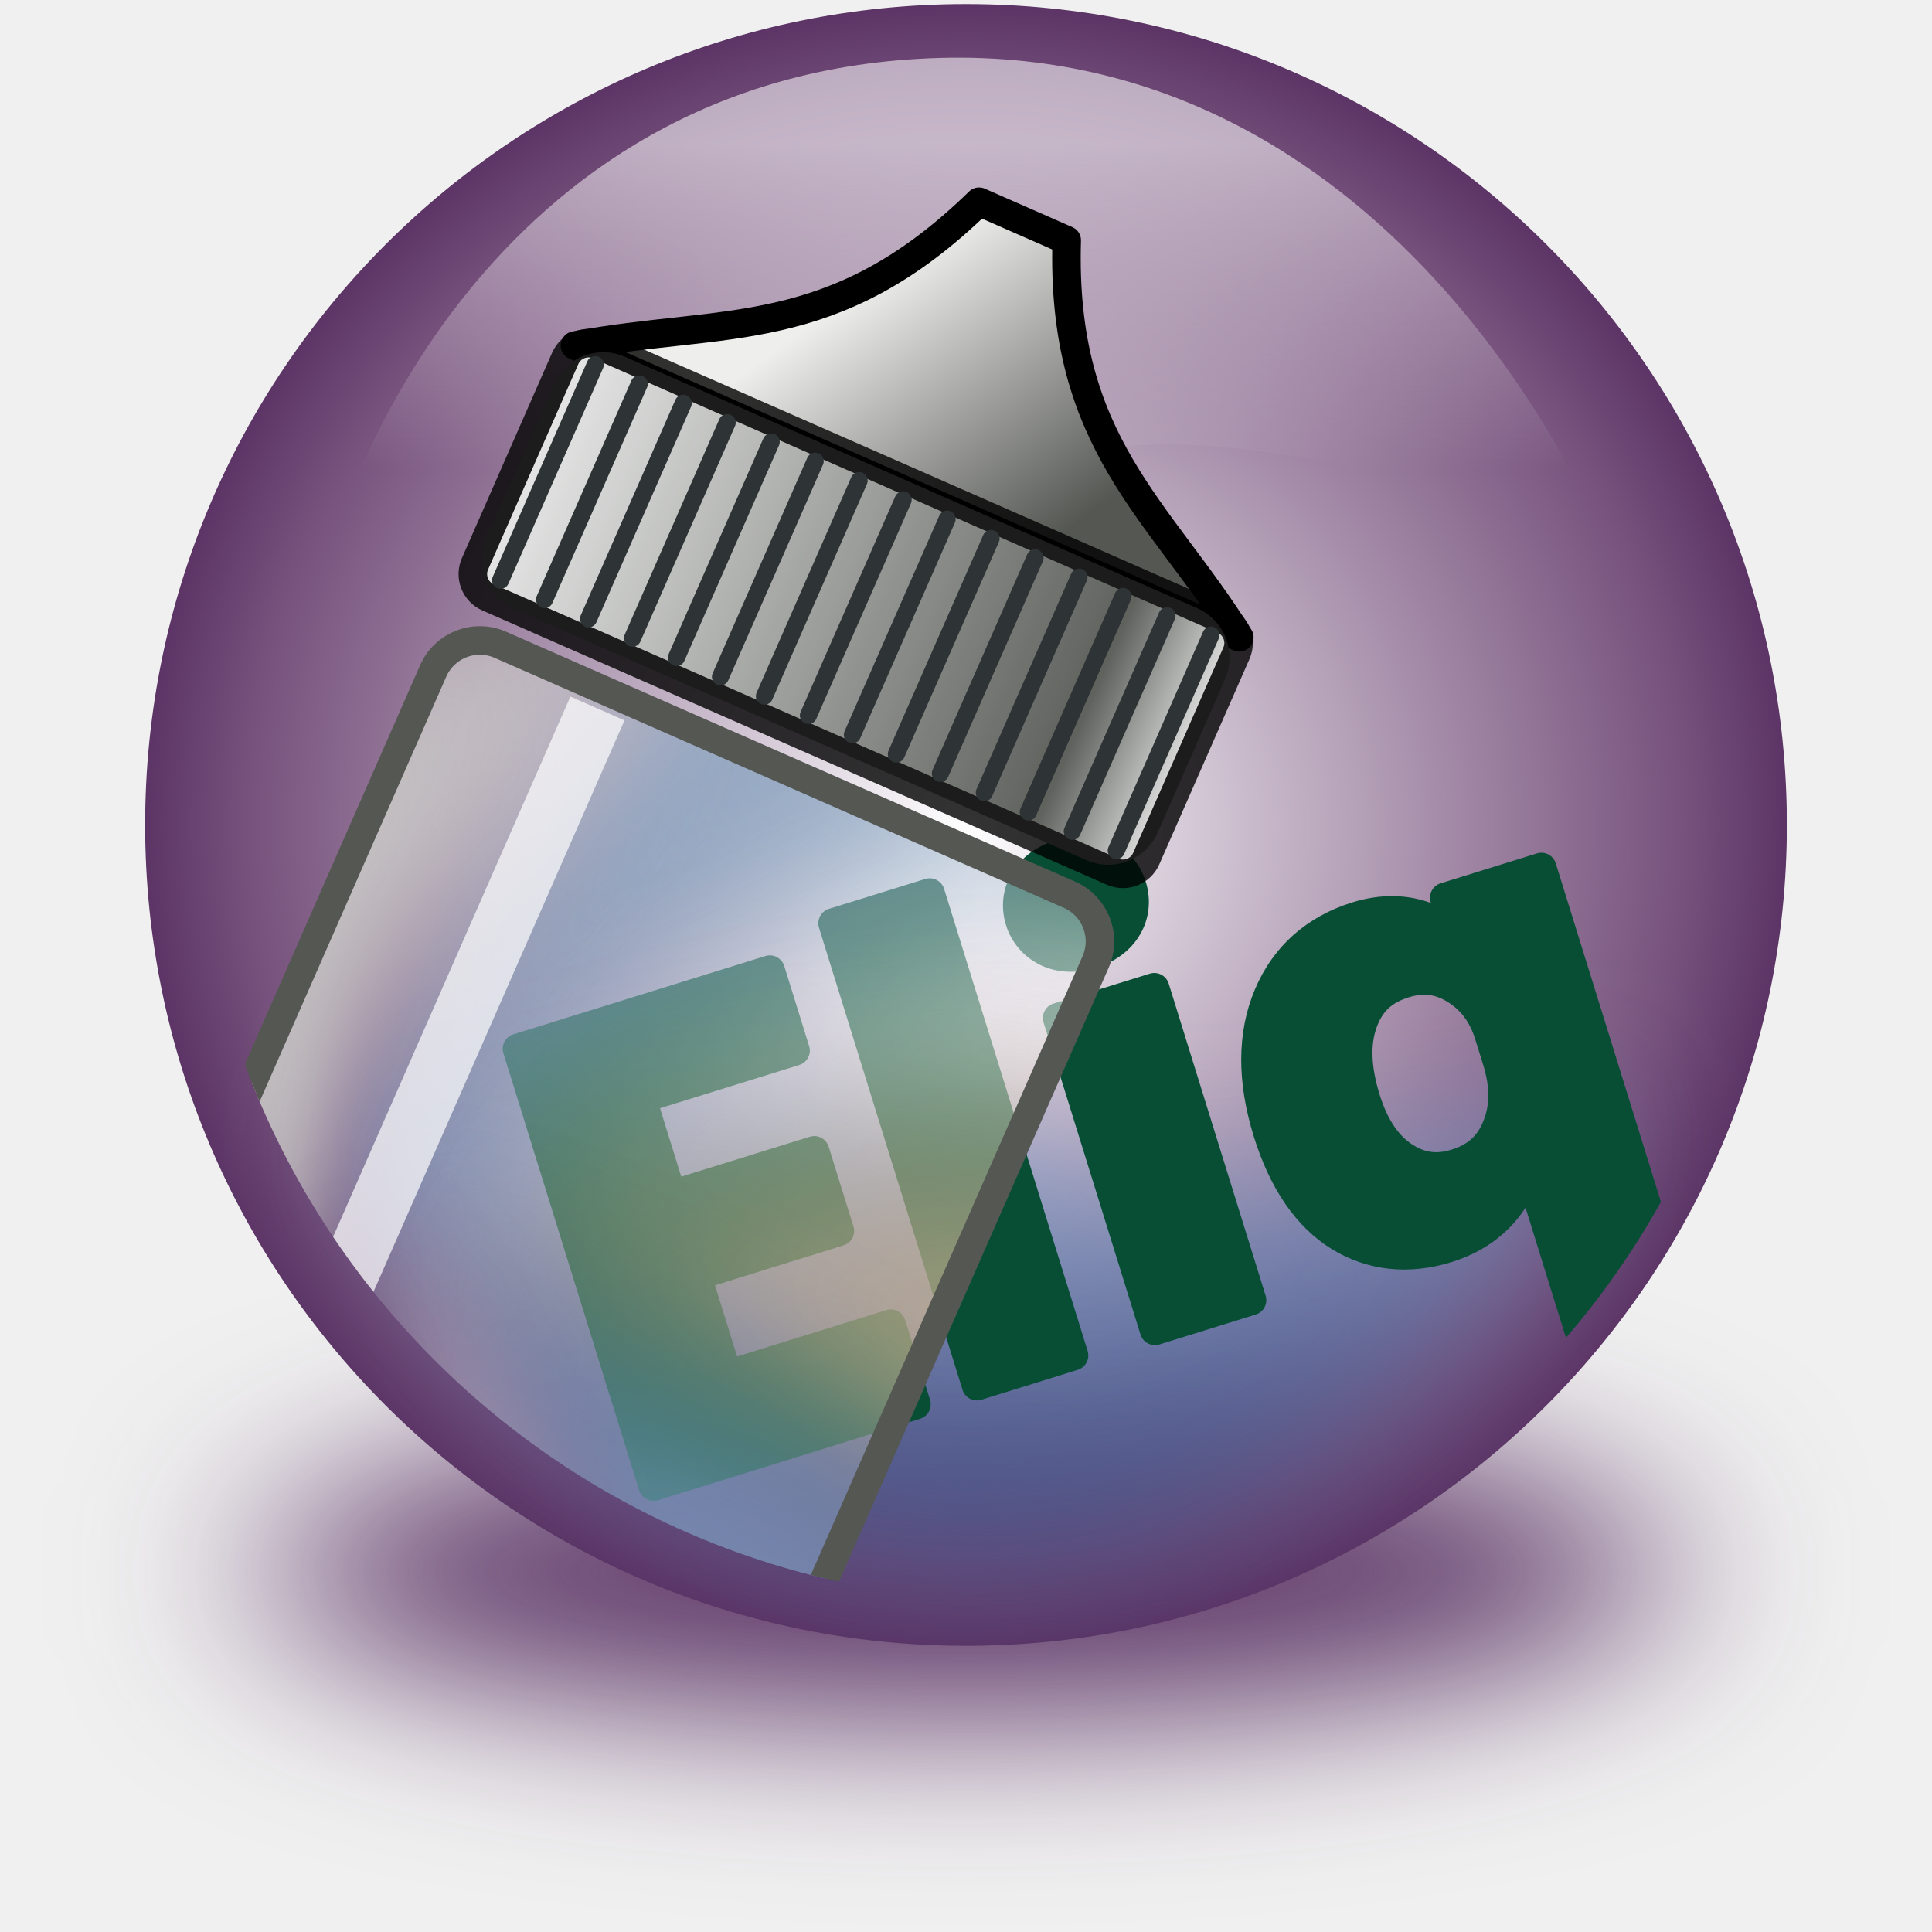
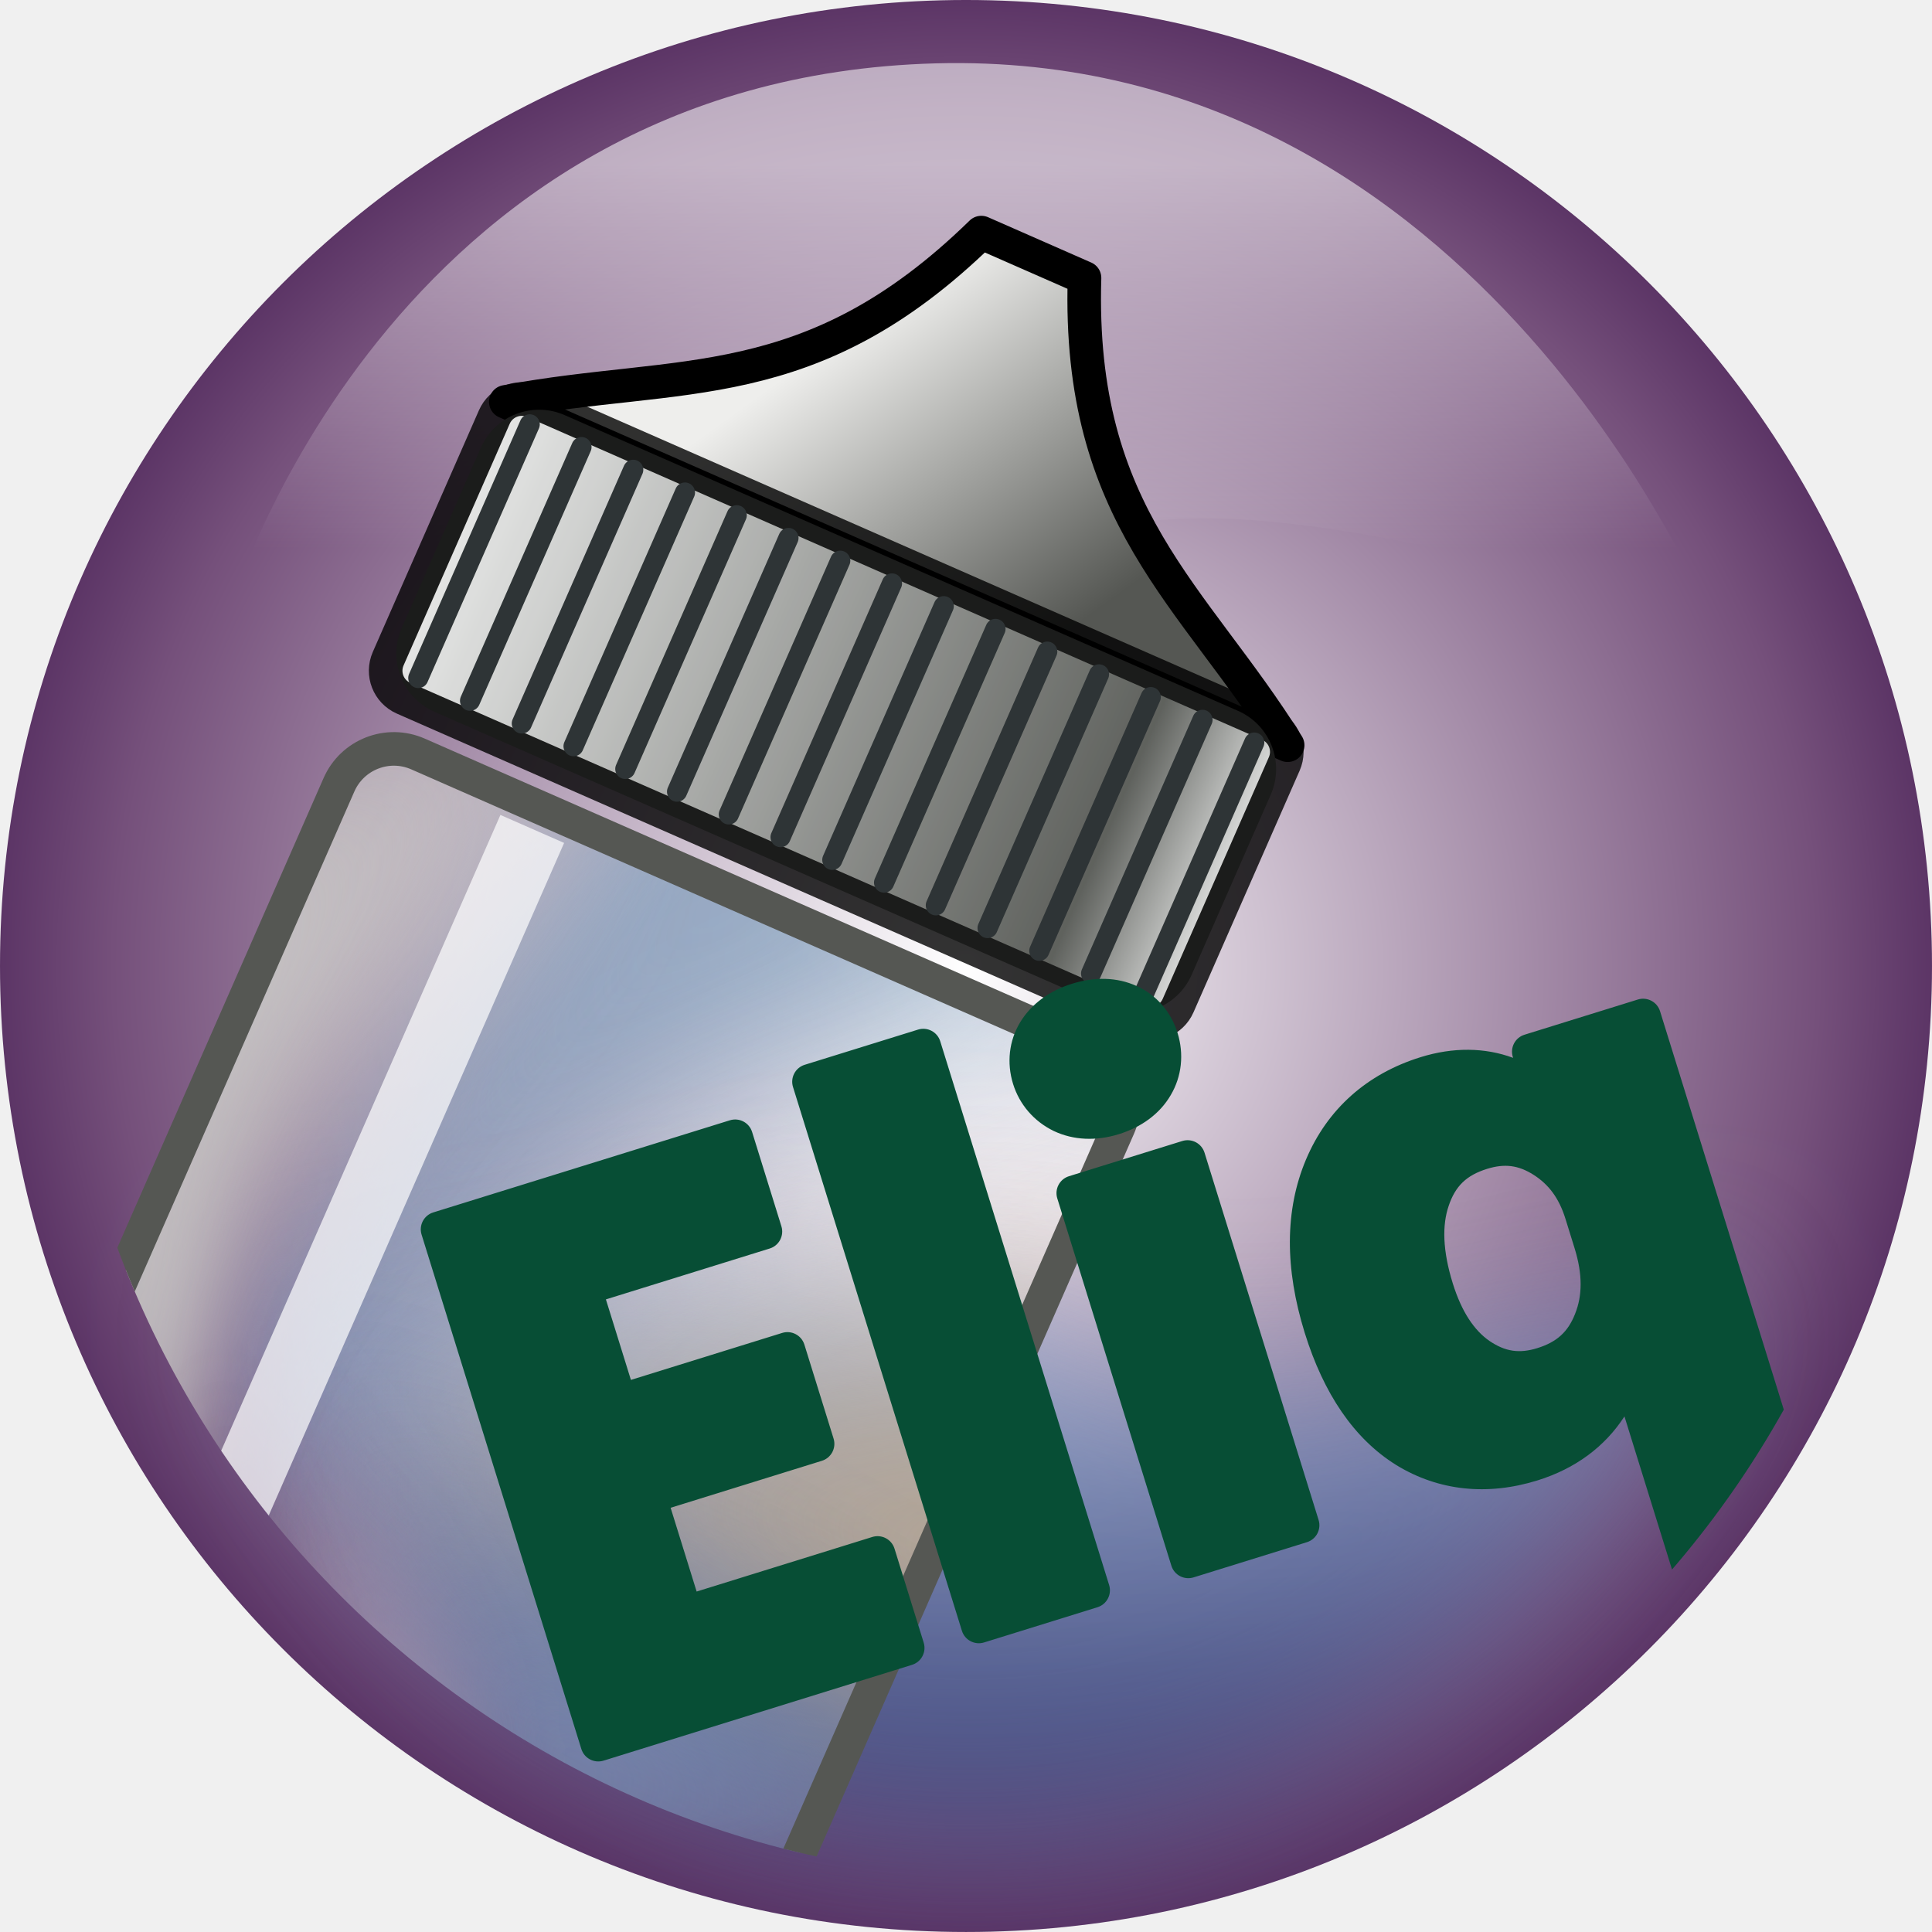
- <svg xmlns="http://www.w3.org/2000/svg" xmlns:xlink="http://www.w3.org/1999/xlink" width="137mm" height="137mm" viewBox="0 0 137 137" version="1.1" id="svg8">
+ <svg xmlns="http://www.w3.org/2000/svg" xmlns:xlink="http://www.w3.org/1999/xlink" width="440" height="440" viewBox="0 0 116.417 116.417" version="1.1" id="svg8">
  <defs id="defs2">
    <linearGradient id="linearGradient2353">
      <stop id="stop2349" offset="0" style="stop-color:#204a87;stop-opacity:1" />
      <stop id="stop2351" offset="1" style="stop-color:#729fcf;stop-opacity:1" />
    </linearGradient>
    <linearGradient id="linearGradient2249">
      <stop style="stop-color:#ffffff;stop-opacity:1" offset="0" id="stop2245" />
      <stop style="stop-color:#ffffff;stop-opacity:0" offset="1" id="stop2247" />
    </linearGradient>
    <linearGradient id="linearGradient1987">
      <stop id="stop1981" offset="0" style="stop-color:#ffffff;stop-opacity:1" />
      <stop style="stop-color:#555753;stop-opacity:1" offset="0.159" id="stop1983" />
      <stop id="stop1985" offset="1" style="stop-color:#ffffff;stop-opacity:1" />
    </linearGradient>
    <linearGradient id="linearGradient1943">
      <stop style="stop-color:#ffffff;stop-opacity:1" offset="0" id="stop1939" />
      <stop id="stop1947" offset="0.883" style="stop-color:#75507b;stop-opacity:1" />
      <stop style="stop-color:#5c3566;stop-opacity:1" offset="1" id="stop1941" />
    </linearGradient>
    <linearGradient id="linearGradient851">
      <stop style="stop-color:#eeeeec;stop-opacity:1;" offset="0" id="stop847" />
      <stop style="stop-color:#555753;stop-opacity:1" offset="1" id="stop849" />
    </linearGradient>
    <linearGradient id="linearGradient16">
      <stop style="stop-color:#eeeeec;stop-opacity:1" offset="0" id="stop12" />
      <stop id="stop24" offset="0.127" style="stop-color:#e3e3df;stop-opacity:1" />
      <stop style="stop-color:#ffffff;stop-opacity:1" offset="1" id="stop14" />
    </linearGradient>
    <linearGradient xlink:href="#linearGradient1987" id="linearGradient836" gradientUnits="userSpaceOnUse" x1="79.915" y1="144.79" x2="113.722" y2="144.79" gradientTransform="matrix(1.549849,0,0,0.268541,-276.3036,35.56325)" />
    <linearGradient xlink:href="#linearGradient851" id="linearGradient853" x1="92.569" y1="84.521" x2="104.579" y2="92.276" gradientUnits="userSpaceOnUse" gradientTransform="matrix(1.400483,0.6150918,-0.6727401,1.53174,16.87769,-92.75009)" />
    <filter style="color-interpolation-filters:sRGB" id="filter1849" x="-0.232" width="1.465" y="-0.221" height="1.442">
      <feGaussianBlur stdDeviation="3.434" id="feGaussianBlur1851" />
    </filter>
    <filter style="color-interpolation-filters:sRGB" id="filter1853" x="-0.358" width="1.715" y="-0.235" height="1.469">
      <feGaussianBlur stdDeviation="3.434" id="feGaussianBlur1855" />
    </filter>
    <filter style="color-interpolation-filters:sRGB" id="filter1857" x="-0.414" width="1.828" y="-0.245" height="1.489">
      <feGaussianBlur stdDeviation="3.434" id="feGaussianBlur1859" />
    </filter>
    <filter style="color-interpolation-filters:sRGB" id="filter1861" x="-0.371" width="1.741" y="-0.227" height="1.455">
      <feGaussianBlur stdDeviation="3.434" id="feGaussianBlur1863" />
    </filter>
    <filter style="color-interpolation-filters:sRGB" id="filter1865" x="-0.226" width="1.452" y="-0.23" height="1.459">
      <feGaussianBlur stdDeviation="3.434" id="feGaussianBlur1867" />
    </filter>
    <filter style="color-interpolation-filters:sRGB" id="filter1869" x="-0.189" width="1.377" y="-0.325" height="1.651">
      <feGaussianBlur stdDeviation="3.434" id="feGaussianBlur1871" />
    </filter>
    <filter style="color-interpolation-filters:sRGB" id="filter1873" x="-0.168" width="1.336" y="-0.451" height="1.902">
      <feGaussianBlur stdDeviation="3.434" id="feGaussianBlur1875" />
    </filter>
    <filter style="color-interpolation-filters:sRGB" id="filter1877" x="-0.223" width="1.447" y="-0.337" height="1.674">
      <feGaussianBlur stdDeviation="3.434" id="feGaussianBlur1879" />
    </filter>
    <filter style="color-interpolation-filters:sRGB" id="filter1881" x="-0.25" width="1.5" y="-0.235" height="1.471">
      <feGaussianBlur stdDeviation="3.434" id="feGaussianBlur1883" />
    </filter>
    <clipPath clipPathUnits="userSpaceOnUse" id="clipPath1919">
      <rect style="opacity:0.562;fill:url(#linearGradient1923);fill-opacity:1;stroke:#555753;stroke-width:0.511;stroke-linecap:round;stroke-linejoin:round;stroke-miterlimit:4;stroke-dasharray:none;stroke-dashoffset:0;stroke-opacity:1" id="rect1921" width="35.955" height="63.14" x="144.585" y="110.849" ry="2.052" />
    </clipPath>
    <linearGradient xlink:href="#linearGradient16" id="linearGradient1923" gradientUnits="userSpaceOnUse" gradientTransform="matrix(1.071932,0,0,0.8685291,58.78026,16.66499)" x1="79.915" y1="144.79" x2="113.722" y2="144.79" />
    <radialGradient xlink:href="#linearGradient1943" id="radialGradient1945" cx="96.951" cy="131.068" fx="96.951" fy="131.068" r="58.208" gradientUnits="userSpaceOnUse" />
-     <linearGradient xlink:href="#linearGradient2249" id="linearGradient2251" x1="95.73" y1="82.811" x2="95.73" y2="105.868" gradientUnits="userSpaceOnUse" gradientTransform="translate(1.542633,-0.288618)" />
+     <linearGradient xlink:href="#linearGradient2249" id="linearGradient2251" x1="95.73" y1="82.811" x2="95.73" y2="105.868" gradientUnits="userSpaceOnUse" gradientTransform="translate(1.542634,-0.2886226)" />
    <linearGradient xlink:href="#linearGradient2353" id="linearGradient2303" gradientUnits="userSpaceOnUse" x1="95.73" y1="82.811" x2="95.73" y2="105.868" />
    <filter style="color-interpolation-filters:sRGB" id="filter2345" x="-0.124" width="1.248" y="-0.312" height="1.623">
      <feGaussianBlur stdDeviation="4.62" id="feGaussianBlur2347" />
-     </filter>
-     <filter style="color-interpolation-filters:sRGB" id="filter2414" x="-0.168" width="1.336" y="-0.739" height="2.477">
-       <feGaussianBlur stdDeviation="8.144" id="feGaussianBlur2416" />
    </filter>
    <clipPath clipPathUnits="userSpaceOnUse" id="clipPath2452">
      <circle r="58.208" cy="131.068" cx="96.951" id="circle2454" style="opacity:1;fill:#cc0000;fill-opacity:1;stroke:none;stroke-width:0.529;stroke-linecap:round;stroke-linejoin:round;stroke-miterlimit:4;stroke-dasharray:none;stroke-dashoffset:0;stroke-opacity:1" />
    </clipPath>
    <clipPath clipPathUnits="userSpaceOnUse" id="clipPath2456">
      <circle r="58.208" cy="131.068" cx="96.951" id="circle2458" style="opacity:1;fill:#cc0000;fill-opacity:1;stroke:none;stroke-width:0.529;stroke-linecap:round;stroke-linejoin:round;stroke-miterlimit:4;stroke-dasharray:none;stroke-dashoffset:0;stroke-opacity:1" />
    </clipPath>
    <clipPath clipPathUnits="userSpaceOnUse" id="clipPath2462">
      <circle clip-path="url(#clipPath2456)" r="58.208" cy="131.068" cx="96.951" id="circle2464" style="opacity:1;fill:#cc0000;fill-opacity:1;stroke:none;stroke-width:0.529;stroke-linecap:round;stroke-linejoin:round;stroke-miterlimit:4;stroke-dasharray:none;stroke-dashoffset:0;stroke-opacity:1" transform="matrix(3.609435,1.121074,-1.121074,3.609435,1.990669,-411.954)" />
    </clipPath>
    <clipPath clipPathUnits="userSpaceOnUse" id="clipPath909">
      <circle transform="matrix(1,0,0,-1,-1.069078,260.5489)" clip-path="url(#clipPath2456)" r="58.208" cy="131.068" cx="96.951" id="circle911" style="opacity:1;fill:#cc0000;fill-opacity:1;stroke:none;stroke-width:0.529;stroke-linecap:round;stroke-linejoin:round;stroke-miterlimit:4;stroke-dasharray:none;stroke-dashoffset:0;stroke-opacity:1" />
    </clipPath>
  </defs>
-   <g id="layer2" style="display:inline">
-     <ellipse cy="176.048" cx="96.951" id="circle2384" style="opacity:1;fill:#5c3566;fill-opacity:1;stroke:none;stroke-width:0.252;stroke-linecap:round;stroke-linejoin:round;stroke-miterlimit:4;stroke-dasharray:none;stroke-dashoffset:0;stroke-opacity:1;filter:url(#filter2414)" rx="58.208" ry="13.229" transform="matrix(0.8611478,0,0,0.7712206,-14.98904,-24.3365)" />
-   </g>
-   <g id="layer1" transform="translate(-29.99352,-72.28289)">
-     <circle style="opacity:1;fill:url(#radialGradient1945);fill-opacity:1;stroke:none;stroke-width:0.529;stroke-linecap:round;stroke-linejoin:round;stroke-miterlimit:4;stroke-dasharray:none;stroke-dashoffset:0;stroke-opacity:1" id="path1929" cx="96.951" cy="131.068" r="58.208" clip-path="url(#clipPath2456)" transform="translate(1.542633,-0.288618)" />
-     <path id="path2253" d="m 52.641,109.476 c 64.878,11.434 28.462,-17.377 89.268,0.802 0,0 -13.776,-34.485 -46.772,-33.601 -32.996,0.884 -42.496,32.799 -42.496,32.799 z" style="opacity:0.562;fill:url(#linearGradient2303);stroke:none;stroke-width:0.265px;stroke-linecap:butt;stroke-linejoin:miter;stroke-opacity:1;filter:url(#filter2345)" transform="matrix(1,0,0,-1,2.611711,260.2603)" clip-path="url(#clipPath909)" />
+   <g id="layer2" style="display:inline" transform="translate(-10.29167,-0.288605)" />
+   <g id="layer1" transform="translate(-40.28519,-72.57149)">
+     <circle style="opacity:1;fill:url(#radialGradient1945);fill-opacity:1;stroke:none;stroke-width:0.529;stroke-linecap:round;stroke-linejoin:round;stroke-miterlimit:4;stroke-dasharray:none;stroke-dashoffset:0;stroke-opacity:1" id="path1929" cx="96.951" cy="131.068" r="58.208" clip-path="url(#clipPath2456)" transform="translate(1.542634,-0.2886226)" />
+     <path id="path2253" d="m 52.641,109.476 c 64.878,11.434 28.462,-17.377 89.268,0.802 0,0 -13.776,-34.485 -46.772,-33.601 -32.996,0.884 -42.496,32.799 -42.496,32.799 z" style="opacity:0.562;fill:url(#linearGradient2303);stroke:none;stroke-width:0.265px;stroke-linecap:butt;stroke-linejoin:miter;stroke-opacity:1;filter:url(#filter2345)" transform="matrix(1,0,0,-1,2.611712,260.2603)" clip-path="url(#clipPath909)" />
    <path style="opacity:0.562;fill:url(#linearGradient2251);stroke:none;stroke-width:0.265px;stroke-linecap:butt;stroke-linejoin:miter;stroke-opacity:1" d="m 54.183,109.188 c 64.878,11.434 28.462,-17.377 89.268,0.802 0,0 -13.776,-34.485 -46.772,-33.601 -32.996,0.884 -42.496,32.799 -42.496,32.799 z" id="path2231" />
-     <path style="font-style:normal;font-variant:normal;font-weight:bold;font-stretch:normal;font-size:medium;line-height:1.25;font-family:Ebrima;-inkscape-font-specification:'Ebrima Bold';letter-spacing:0px;word-spacing:0px;fill:#074e35;fill-opacity:1;stroke:none;stroke-width:13.138" id="path2368" d="m 167.184,187.92 a 4.041,4.041 0 0 0 -4.041,4.041 v 129.674 a 4.041,4.041 0 0 0 4.041,4.041 h 27.029 a 4.041,4.041 0 0 0 4.041,-4.041 V 191.961 a 4.041,4.041 0 0 0 -4.041,-4.041 z m 63.639,0.428 c -5.32,0 -10.185,1.602 -13.879,4.861 -3.698,3.263 -5.73,7.934 -5.73,12.951 0,4.931 2.023,9.55 5.635,12.949 a 4.041,4.041 0 0 0 0.031,0.029 c 3.682,3.393 8.589,5.092 13.943,5.092 5.378,0 10.278,-1.643 13.928,-4.994 3.675,-3.324 5.682,-8.024 5.682,-13.076 3e-5,-5.011 -2.028,-9.677 -5.719,-12.939 -3.656,-3.282 -8.531,-4.873 -13.891,-4.873 z m -154.393,6.588 a 4.041,4.041 0 0 0 -4.041,4.041 v 122.658 a 4.041,4.041 0 0 0 4.041,4.041 h 73.561 a 4.041,4.041 0 0 0 4.041,-4.041 v -22.41 a 4.041,4.041 0 0 0 -4.041,-4.041 h -41.891 v -19.975 h 36.074 a 4.041,4.041 0 0 0 4.041,-4.041 v -22.41 a 4.041,4.041 0 0 0 -4.041,-4.041 h -36.074 v -19.203 h 39.068 a 4.041,4.041 0 0 0 4.041,-4.041 v -22.496 a 4.041,4.041 0 0 0 -4.041,-4.041 z m 225.217,32.93 c -12.8,0 -23.788,4.985 -31.83,14.523 -8.072,9.574 -11.984,22.313 -11.984,37.59 0,14.505 3.539,26.374 10.996,34.979 a 4.041,4.041 0 0 0 0.019,0.023 c 7.451,8.461 17.694,12.834 29.635,12.834 9.068,0 16.978,-2.801 23.244,-8.047 v 42.154 a 4.041,4.041 0 0 0 4.041,4.041 h 27.029 a 4.041,4.041 0 0 0 4.041,-4.041 V 234.045 a 4.041,4.041 0 0 0 -4.041,-4.041 h -27.029 a 4.041,4.041 0 0 0 -4.041,4.041 v 0.215 c -5.438,-4.176 -12.28,-6.395 -20.08,-6.395 z m -84.51,2.139 a 4.041,4.041 0 0 0 -4.041,4.041 v 87.59 a 4.041,4.041 0 0 0 4.041,4.041 h 27.029 a 4.041,4.041 0 0 0 4.041,-4.041 v -87.59 a 4.041,4.041 0 0 0 -4.041,-4.041 z m 91.438,26.645 c 4.183,0 7.042,1.315 9.672,4.398 2.673,3.134 3.994,6.825 3.994,11.746 v 7.014 c 0,6.283 -1.511,10.858 -4.312,14.303 a 4.041,4.041 0 0 0 -0.019,0.025 c -2.738,3.422 -5.839,4.898 -10.531,4.898 -4.296,0 -7.207,-1.405 -9.918,-4.801 -2.585,-3.308 -4.088,-8.161 -4.088,-15.023 0,-7.772 1.605,-13.362 4.352,-17.115 a 4.041,4.041 0 0 0 0.014,-0.019 c 2.766,-3.826 5.915,-5.426 10.838,-5.426 z" transform="matrix(0.2526761,-0.07848004,0.07848004,0.2526761,31.78231,102.371)" clip-path="url(#clipPath2462)" />
-     <g id="g2450" clip-path="url(#clipPath2452)" transform="translate(5.017137,-3.495852)">
+     <g id="g2450" clip-path="url(#clipPath2452)" transform="translate(5.017138,-3.495857)">
      <path id="path842" d="m 112.858,120.972 c -5.658,-9.081 -12.675,-13.759 -12.24,-28.157 l -3.109,-1.366 -3.109,-1.366 C 84.093,100.146 76.262,98.303 65.747,100.281 l 23.556,10.346 z" style="fill:url(#linearGradient853);stroke:#000000;stroke-width:2.024;stroke-linecap:butt;stroke-linejoin:round;stroke-miterlimit:4;stroke-dasharray:none;stroke-opacity:1" />
      <rect transform="rotate(23.71107)" ry="3.833" y="64.684" x="100.257" height="19.522" width="51.986" id="rect838" style="opacity:1;fill:#888a85;fill-opacity:1;stroke:none;stroke-width:0.928;stroke-linecap:round;stroke-linejoin:round;stroke-miterlimit:4;stroke-dasharray:none;stroke-dashoffset:0;stroke-opacity:1" />
      <rect ry="1.807" transform="matrix(-0.9155849,-0.4021247,-0.4021247,0.9155849,0,0)" style="opacity:0.8;fill:url(#linearGradient836);fill-opacity:1;stroke:#000000;stroke-width:2.024;stroke-linecap:round;stroke-linejoin:round;stroke-miterlimit:4;stroke-dasharray:none;stroke-dashoffset:0;stroke-opacity:1" id="rect834" width="51.986" height="19.522" x="-152.243" y="64.684" />
      <path id="path855" d="m 67.187,101.638 -6.713,15.285" style="fill:none;stroke:#2e3436;stroke-width:1.214;stroke-linecap:round;stroke-linejoin:miter;stroke-miterlimit:4;stroke-dasharray:none;stroke-opacity:1" />
      <path style="fill:none;stroke:#2e3436;stroke-width:1.214;stroke-linecap:round;stroke-linejoin:miter;stroke-miterlimit:4;stroke-dasharray:none;stroke-opacity:1" d="M 70.306,103.008 63.592,118.293" id="path857" />
      <path id="path859" d="m 73.424,104.377 -6.713,15.285" style="fill:none;stroke:#2e3436;stroke-width:1.214;stroke-linecap:round;stroke-linejoin:miter;stroke-miterlimit:4;stroke-dasharray:none;stroke-opacity:1" />
      <path style="fill:none;stroke:#2e3436;stroke-width:1.214;stroke-linecap:round;stroke-linejoin:miter;stroke-miterlimit:4;stroke-dasharray:none;stroke-opacity:1" d="m 76.542,105.747 -6.713,15.285" id="path861" />
      <path id="path863" d="m 79.661,107.117 -6.713,15.285" style="fill:none;stroke:#2e3436;stroke-width:1.214;stroke-linecap:round;stroke-linejoin:miter;stroke-miterlimit:4;stroke-dasharray:none;stroke-opacity:1" />
      <path style="fill:none;stroke:#2e3436;stroke-width:1.214;stroke-linecap:round;stroke-linejoin:miter;stroke-miterlimit:4;stroke-dasharray:none;stroke-opacity:1" d="m 82.779,108.486 -6.713,15.285" id="path865" />
      <path id="path867" d="m 85.898,109.856 -6.713,15.285" style="fill:none;stroke:#2e3436;stroke-width:1.214;stroke-linecap:round;stroke-linejoin:miter;stroke-miterlimit:4;stroke-dasharray:none;stroke-opacity:1" />
      <path style="fill:none;stroke:#2e3436;stroke-width:1.214;stroke-linecap:round;stroke-linejoin:miter;stroke-miterlimit:4;stroke-dasharray:none;stroke-opacity:1" d="M 89.016,111.225 82.303,126.51" id="path869" />
      <path style="fill:none;stroke:#2e3436;stroke-width:1.214;stroke-linecap:round;stroke-linejoin:miter;stroke-miterlimit:4;stroke-dasharray:none;stroke-opacity:1" d="M 92.135,112.595 85.421,127.88" id="path881" />
      <path id="path883" d="m 95.253,113.965 -6.713,15.285" style="fill:none;stroke:#2e3436;stroke-width:1.214;stroke-linecap:round;stroke-linejoin:miter;stroke-miterlimit:4;stroke-dasharray:none;stroke-opacity:1" />
      <path style="fill:none;stroke:#2e3436;stroke-width:1.214;stroke-linecap:round;stroke-linejoin:miter;stroke-miterlimit:4;stroke-dasharray:none;stroke-opacity:1" d="m 98.372,115.334 -6.713,15.285" id="path885" />
      <path id="path887" d="m 101.49,116.704 -6.713,15.285" style="fill:none;stroke:#2e3436;stroke-width:1.214;stroke-linecap:round;stroke-linejoin:miter;stroke-miterlimit:4;stroke-dasharray:none;stroke-opacity:1" />
      <path style="fill:none;stroke:#2e3436;stroke-width:1.214;stroke-linecap:round;stroke-linejoin:miter;stroke-miterlimit:4;stroke-dasharray:none;stroke-opacity:1" d="m 104.608,118.074 -6.713,15.285" id="path889" />
      <path id="path891" d="m 107.727,119.443 -6.713,15.285" style="fill:none;stroke:#2e3436;stroke-width:1.214;stroke-linecap:round;stroke-linejoin:miter;stroke-miterlimit:4;stroke-dasharray:none;stroke-opacity:1" />
      <path style="fill:none;stroke:#2e3436;stroke-width:1.214;stroke-linecap:round;stroke-linejoin:miter;stroke-miterlimit:4;stroke-dasharray:none;stroke-opacity:1" d="m 110.845,120.813 -6.713,15.285" id="path893" />
      <g style="opacity:0.8" clip-path="url(#clipPath1919)" transform="matrix(1.306503,0.5738158,-0.7081994,1.612476,-53.2511,-141.6606)" id="g1894">
        <path style="fill:#84a0bd;fill-opacity:1;stroke:none;stroke-width:0.265px;stroke-linecap:butt;stroke-linejoin:miter;stroke-opacity:1;filter:url(#filter1881)" d="m 151.943,138.242 c -2.074,-13.628 0.17,-24.94 5.212,-35.012 l 26.994,3.742 c -20.125,9.725 -26.588,18.396 -32.206,31.271 z" id="path895" />
        <path style="fill:#ffffff;stroke:none;stroke-width:0.265px;stroke-linecap:butt;stroke-linejoin:miter;stroke-opacity:1;filter:url(#filter1877)" d="m 153.947,134.233 c 15.011,-19.246 22.466,-21.902 30.87,-24.455 l 6.014,9.087 c -10.652,-0.979 -22.675,5.322 -36.883,15.368 z" id="path897" />
        <path style="fill:#c7b190;fill-opacity:1;stroke:none;stroke-width:0.265px;stroke-linecap:butt;stroke-linejoin:miter;stroke-opacity:1;filter:url(#filter1873)" d="m 153.279,136.237 c 14.012,-8.284 26.914,-19.144 38.62,-15.368 l 10.424,17.506 c -16.223,-3.35 -31.063,-5.819 -49.044,-2.138 z" id="path899" />
        <path style="fill:#7ea0c3;fill-opacity:1;stroke:none;stroke-width:0.265px;stroke-linecap:butt;stroke-linejoin:miter;stroke-opacity:1;filter:url(#filter1869)" d="m 155.284,137.306 c 16.683,5.891 26.214,15.357 36.75,24.322 l 6.949,-20.847 c -11.604,-4.896 -26.765,-5.304 -43.699,-3.474 z" id="path901" />
        <path style="fill:#ffffff;stroke:none;stroke-width:0.265px;stroke-linecap:butt;stroke-linejoin:miter;stroke-opacity:1;filter:url(#filter1865)" d="m 153.613,137.975 c 15.758,3.951 24.642,15.716 36.482,24.121 l -7.417,11.76 c -7.788,-12.117 -10.174,-24.283 -29.066,-35.881 z" id="path903" />
        <path style="fill:#d3d7cf;stroke:none;stroke-width:0.265px;stroke-linecap:butt;stroke-linejoin:miter;stroke-opacity:1;filter:url(#filter1861)" d="m 154.749,104.299 c -2.812,11.596 -9.868,23.828 -2.806,33.943 -4.335,10.982 -20.528,-20.662 -19.377,-22.117 0.735,-0.401 22.183,-11.827 22.183,-11.827 z" id="path905" />
        <path style="fill:#ffffff;stroke:none;stroke-width:0.265px;stroke-linecap:butt;stroke-linejoin:miter;stroke-opacity:1;filter:url(#filter1857)" d="m 131.898,118.197 c 0.342,1.622 11.458,32.973 19.912,22.317 -2.787,18.708 -12.352,8.846 -19.711,8.285 z" id="path907" />
        <path style="fill:#cab28d;fill-opacity:1;stroke:none;stroke-width:0.265px;stroke-linecap:butt;stroke-linejoin:miter;stroke-opacity:1;filter:url(#filter1853)" d="m 152.076,142.251 c 1.101,15.191 -8.112,13.244 -18.976,8.553 l 10.023,26.593 c 4.573,-11.421 20.392,-20.755 8.954,-35.146 z" id="path909" />
        <path style="fill:#c1b39f;fill-opacity:1;stroke:none;stroke-width:0.265px;stroke-linecap:butt;stroke-linejoin:miter;stroke-opacity:1;filter:url(#filter1849)" d="m 153.145,140.046 c 12.135,16.665 0.009,26.398 -8.085,37.284 l 35.48,-3.341 c -9.052,-11.305 -7.128,-21.299 -27.395,-33.943 z" id="path911" />
      </g>
      <rect style="opacity:1;fill:none;fill-opacity:1;stroke:#555753;stroke-width:2.024;stroke-linecap:round;stroke-linejoin:round;stroke-miterlimit:4;stroke-dasharray:none;stroke-dashoffset:0;stroke-opacity:1" id="rect2229" width="51.306" height="111.198" x="100.597" y="86.933" ry="3.613" transform="rotate(23.71107)" />
      <rect transform="rotate(23.71107)" style="opacity:0.7;fill:#ffffff;fill-opacity:1;stroke:none;stroke-width:0.276;stroke-linecap:round;stroke-linejoin:round;stroke-miterlimit:4;stroke-dasharray:none;stroke-dashoffset:0;stroke-opacity:1" id="rect22" width="4.192" height="108.548" x="110.235" y="88.3" />
    </g>
+     <path style="font-style:normal;font-variant:normal;font-weight:bold;font-stretch:normal;font-size:medium;line-height:1.25;font-family:Ebrima;-inkscape-font-specification:'Ebrima Bold';letter-spacing:0px;word-spacing:0px;fill:#074e35;fill-opacity:1;stroke:none;stroke-width:13.138" id="path2368" d="m 167.184,187.92 a 4.041,4.041 0 0 0 -4.041,4.041 v 129.674 a 4.041,4.041 0 0 0 4.041,4.041 h 27.029 a 4.041,4.041 0 0 0 4.041,-4.041 V 191.961 a 4.041,4.041 0 0 0 -4.041,-4.041 z m 63.639,0.428 c -5.32,0 -10.185,1.602 -13.879,4.861 -3.698,3.263 -5.73,7.934 -5.73,12.951 0,4.931 2.023,9.55 5.635,12.949 a 4.041,4.041 0 0 0 0.031,0.029 c 3.682,3.393 8.589,5.092 13.943,5.092 5.378,0 10.278,-1.643 13.928,-4.994 3.675,-3.324 5.682,-8.024 5.682,-13.076 3e-5,-5.011 -2.028,-9.677 -5.719,-12.939 -3.656,-3.282 -8.531,-4.873 -13.891,-4.873 z m -154.393,6.588 a 4.041,4.041 0 0 0 -4.041,4.041 v 122.658 a 4.041,4.041 0 0 0 4.041,4.041 h 73.561 a 4.041,4.041 0 0 0 4.041,-4.041 v -22.41 a 4.041,4.041 0 0 0 -4.041,-4.041 h -41.891 v -19.975 h 36.074 a 4.041,4.041 0 0 0 4.041,-4.041 v -22.41 a 4.041,4.041 0 0 0 -4.041,-4.041 h -36.074 v -19.203 h 39.068 a 4.041,4.041 0 0 0 4.041,-4.041 v -22.496 a 4.041,4.041 0 0 0 -4.041,-4.041 z m 225.217,32.93 c -12.8,0 -23.788,4.985 -31.83,14.523 -8.072,9.574 -11.984,22.313 -11.984,37.59 0,14.505 3.539,26.374 10.996,34.979 a 4.041,4.041 0 0 0 0.019,0.023 c 7.451,8.461 17.694,12.834 29.635,12.834 9.068,0 16.978,-2.801 23.244,-8.047 v 42.154 a 4.041,4.041 0 0 0 4.041,4.041 h 27.029 a 4.041,4.041 0 0 0 4.041,-4.041 V 234.045 a 4.041,4.041 0 0 0 -4.041,-4.041 h -27.029 a 4.041,4.041 0 0 0 -4.041,4.041 v 0.215 c -5.438,-4.176 -12.28,-6.395 -20.08,-6.395 z m -84.51,2.139 a 4.041,4.041 0 0 0 -4.041,4.041 v 87.59 a 4.041,4.041 0 0 0 4.041,4.041 h 27.029 a 4.041,4.041 0 0 0 4.041,-4.041 v -87.59 a 4.041,4.041 0 0 0 -4.041,-4.041 z m 91.438,26.645 c 4.183,0 7.042,1.315 9.672,4.398 2.673,3.134 3.994,6.825 3.994,11.746 v 7.014 c 0,6.283 -1.511,10.858 -4.312,14.303 a 4.041,4.041 0 0 0 -0.019,0.025 c -2.738,3.422 -5.839,4.898 -10.531,4.898 -4.296,0 -7.207,-1.405 -9.918,-4.801 -2.585,-3.308 -4.088,-8.161 -4.088,-15.023 0,-7.772 1.605,-13.362 4.352,-17.115 a 4.041,4.041 0 0 0 0.014,-0.019 c 2.766,-3.826 5.915,-5.426 10.838,-5.426 z" transform="matrix(0.2526761,-0.07848004,0.07848004,0.2526761,31.78231,102.371)" clip-path="url(#clipPath2462)" />
  </g>
</svg>
